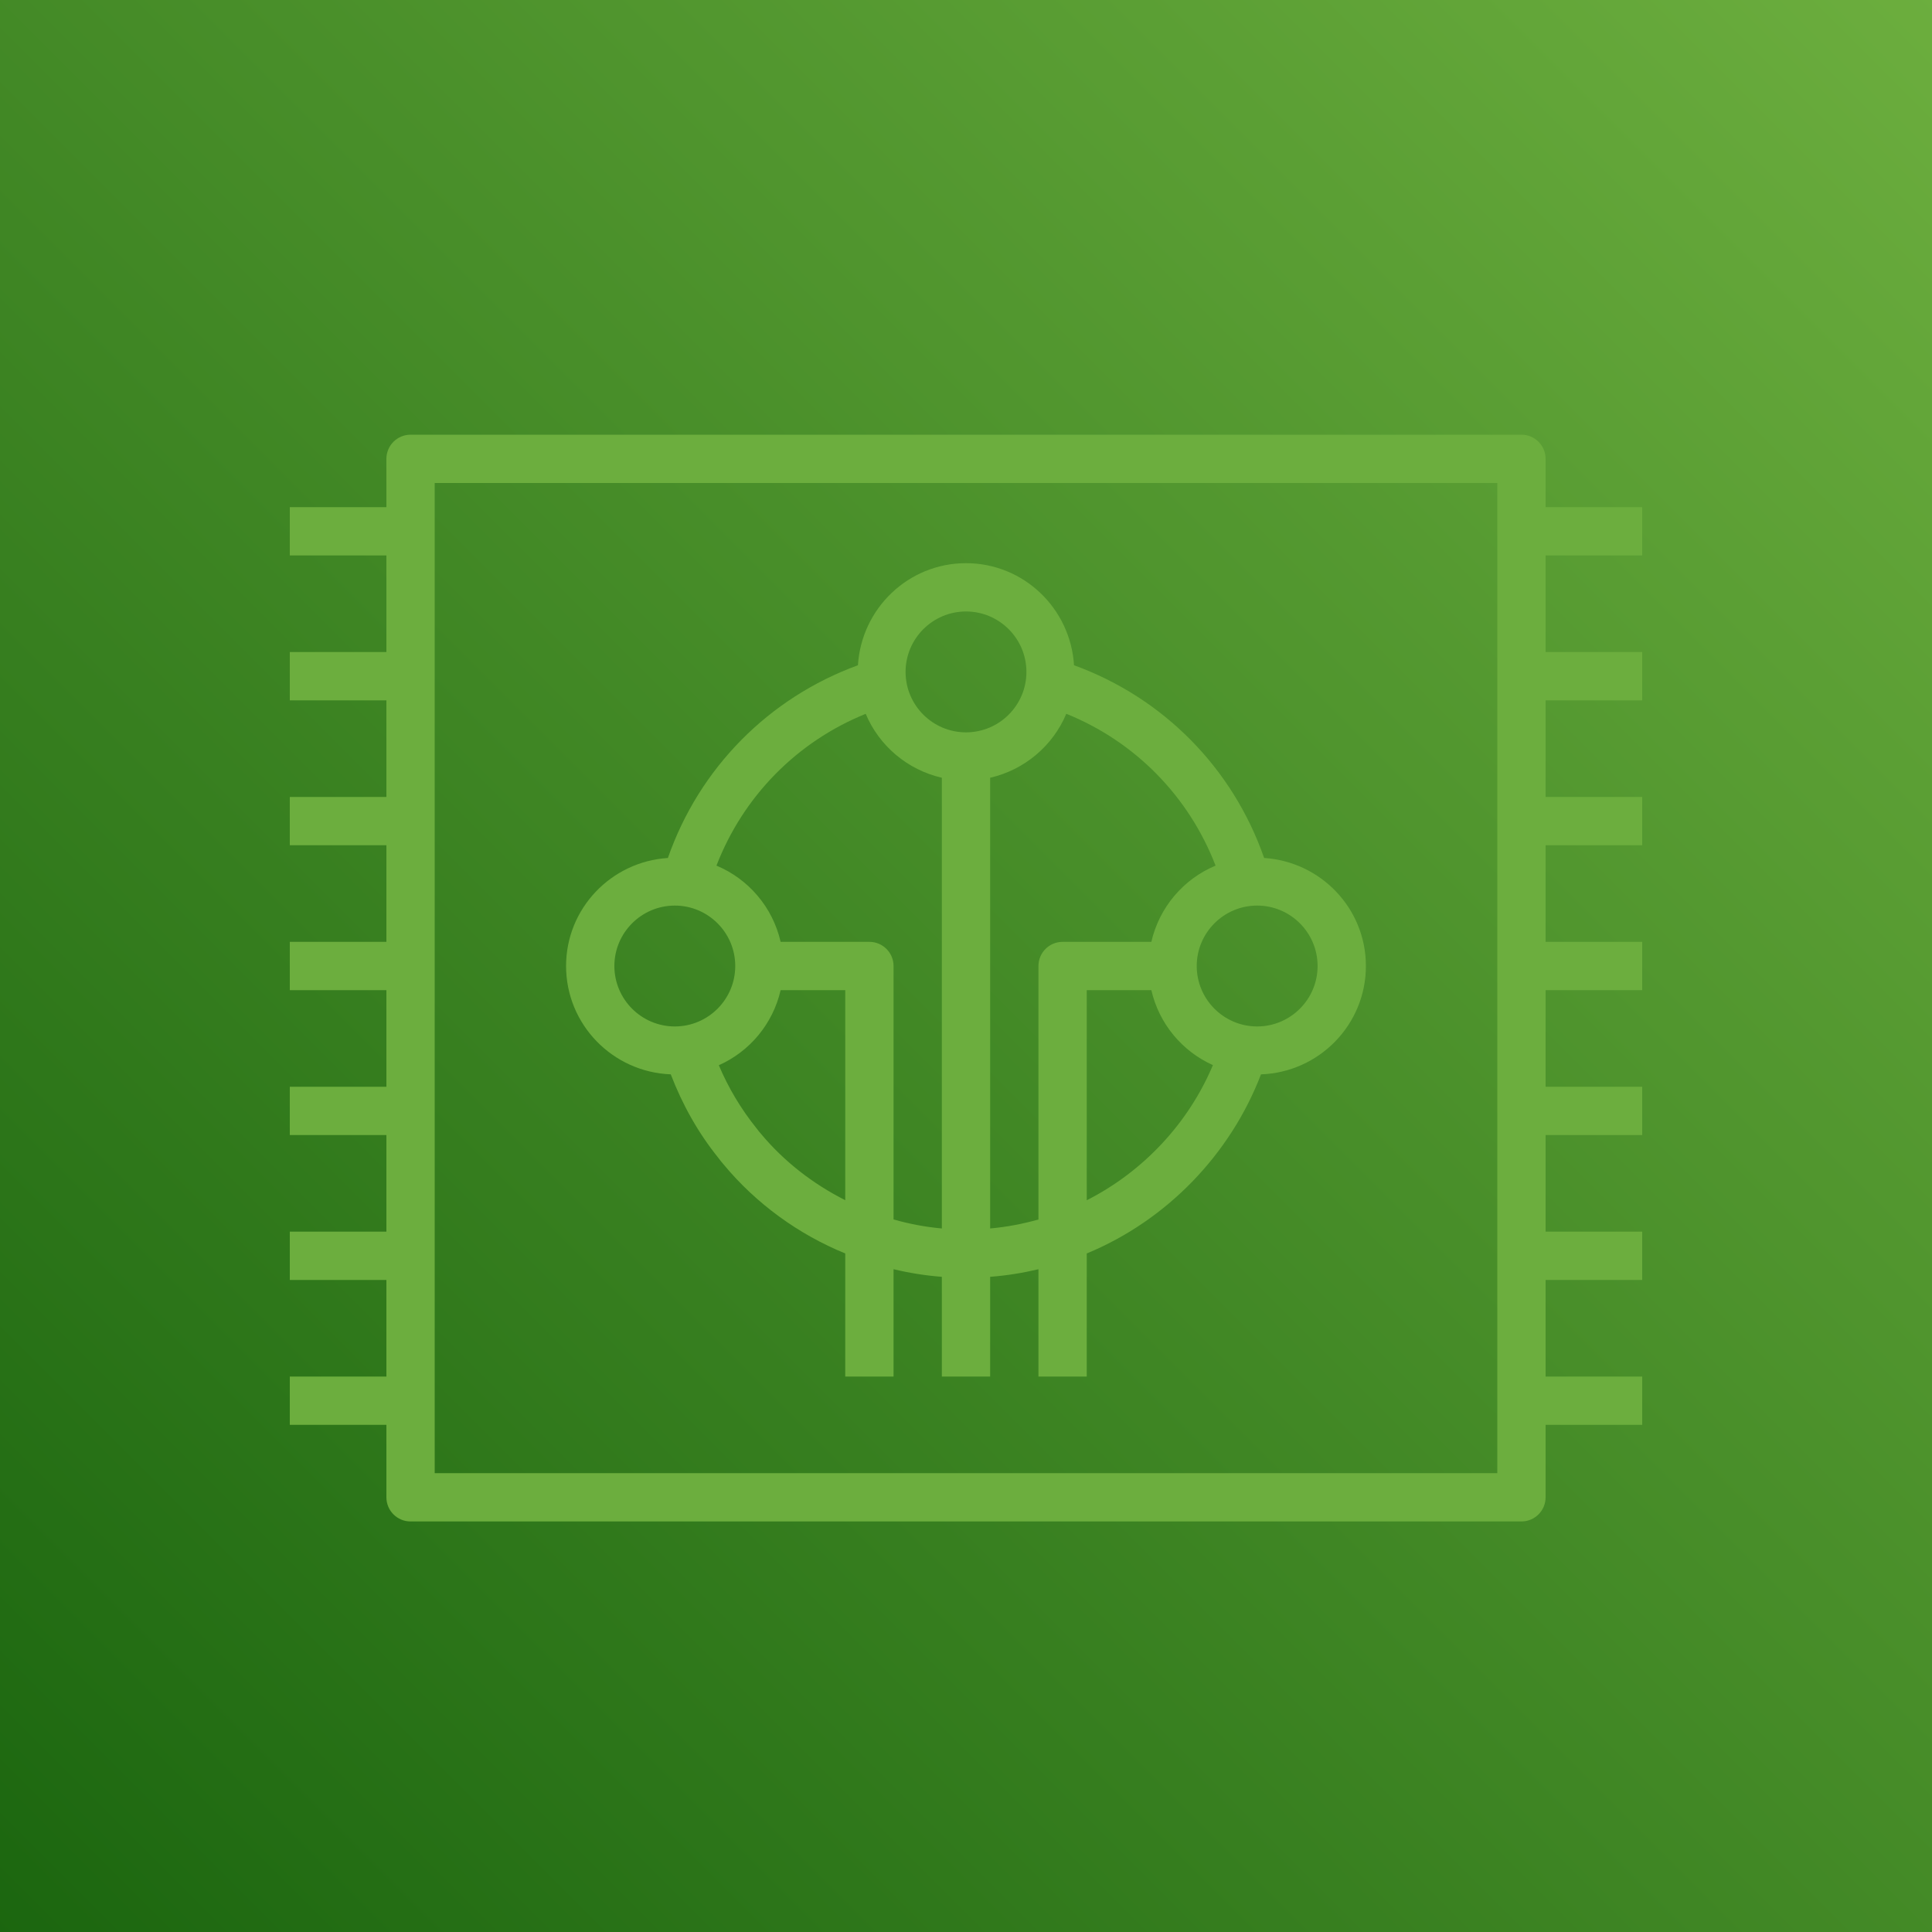
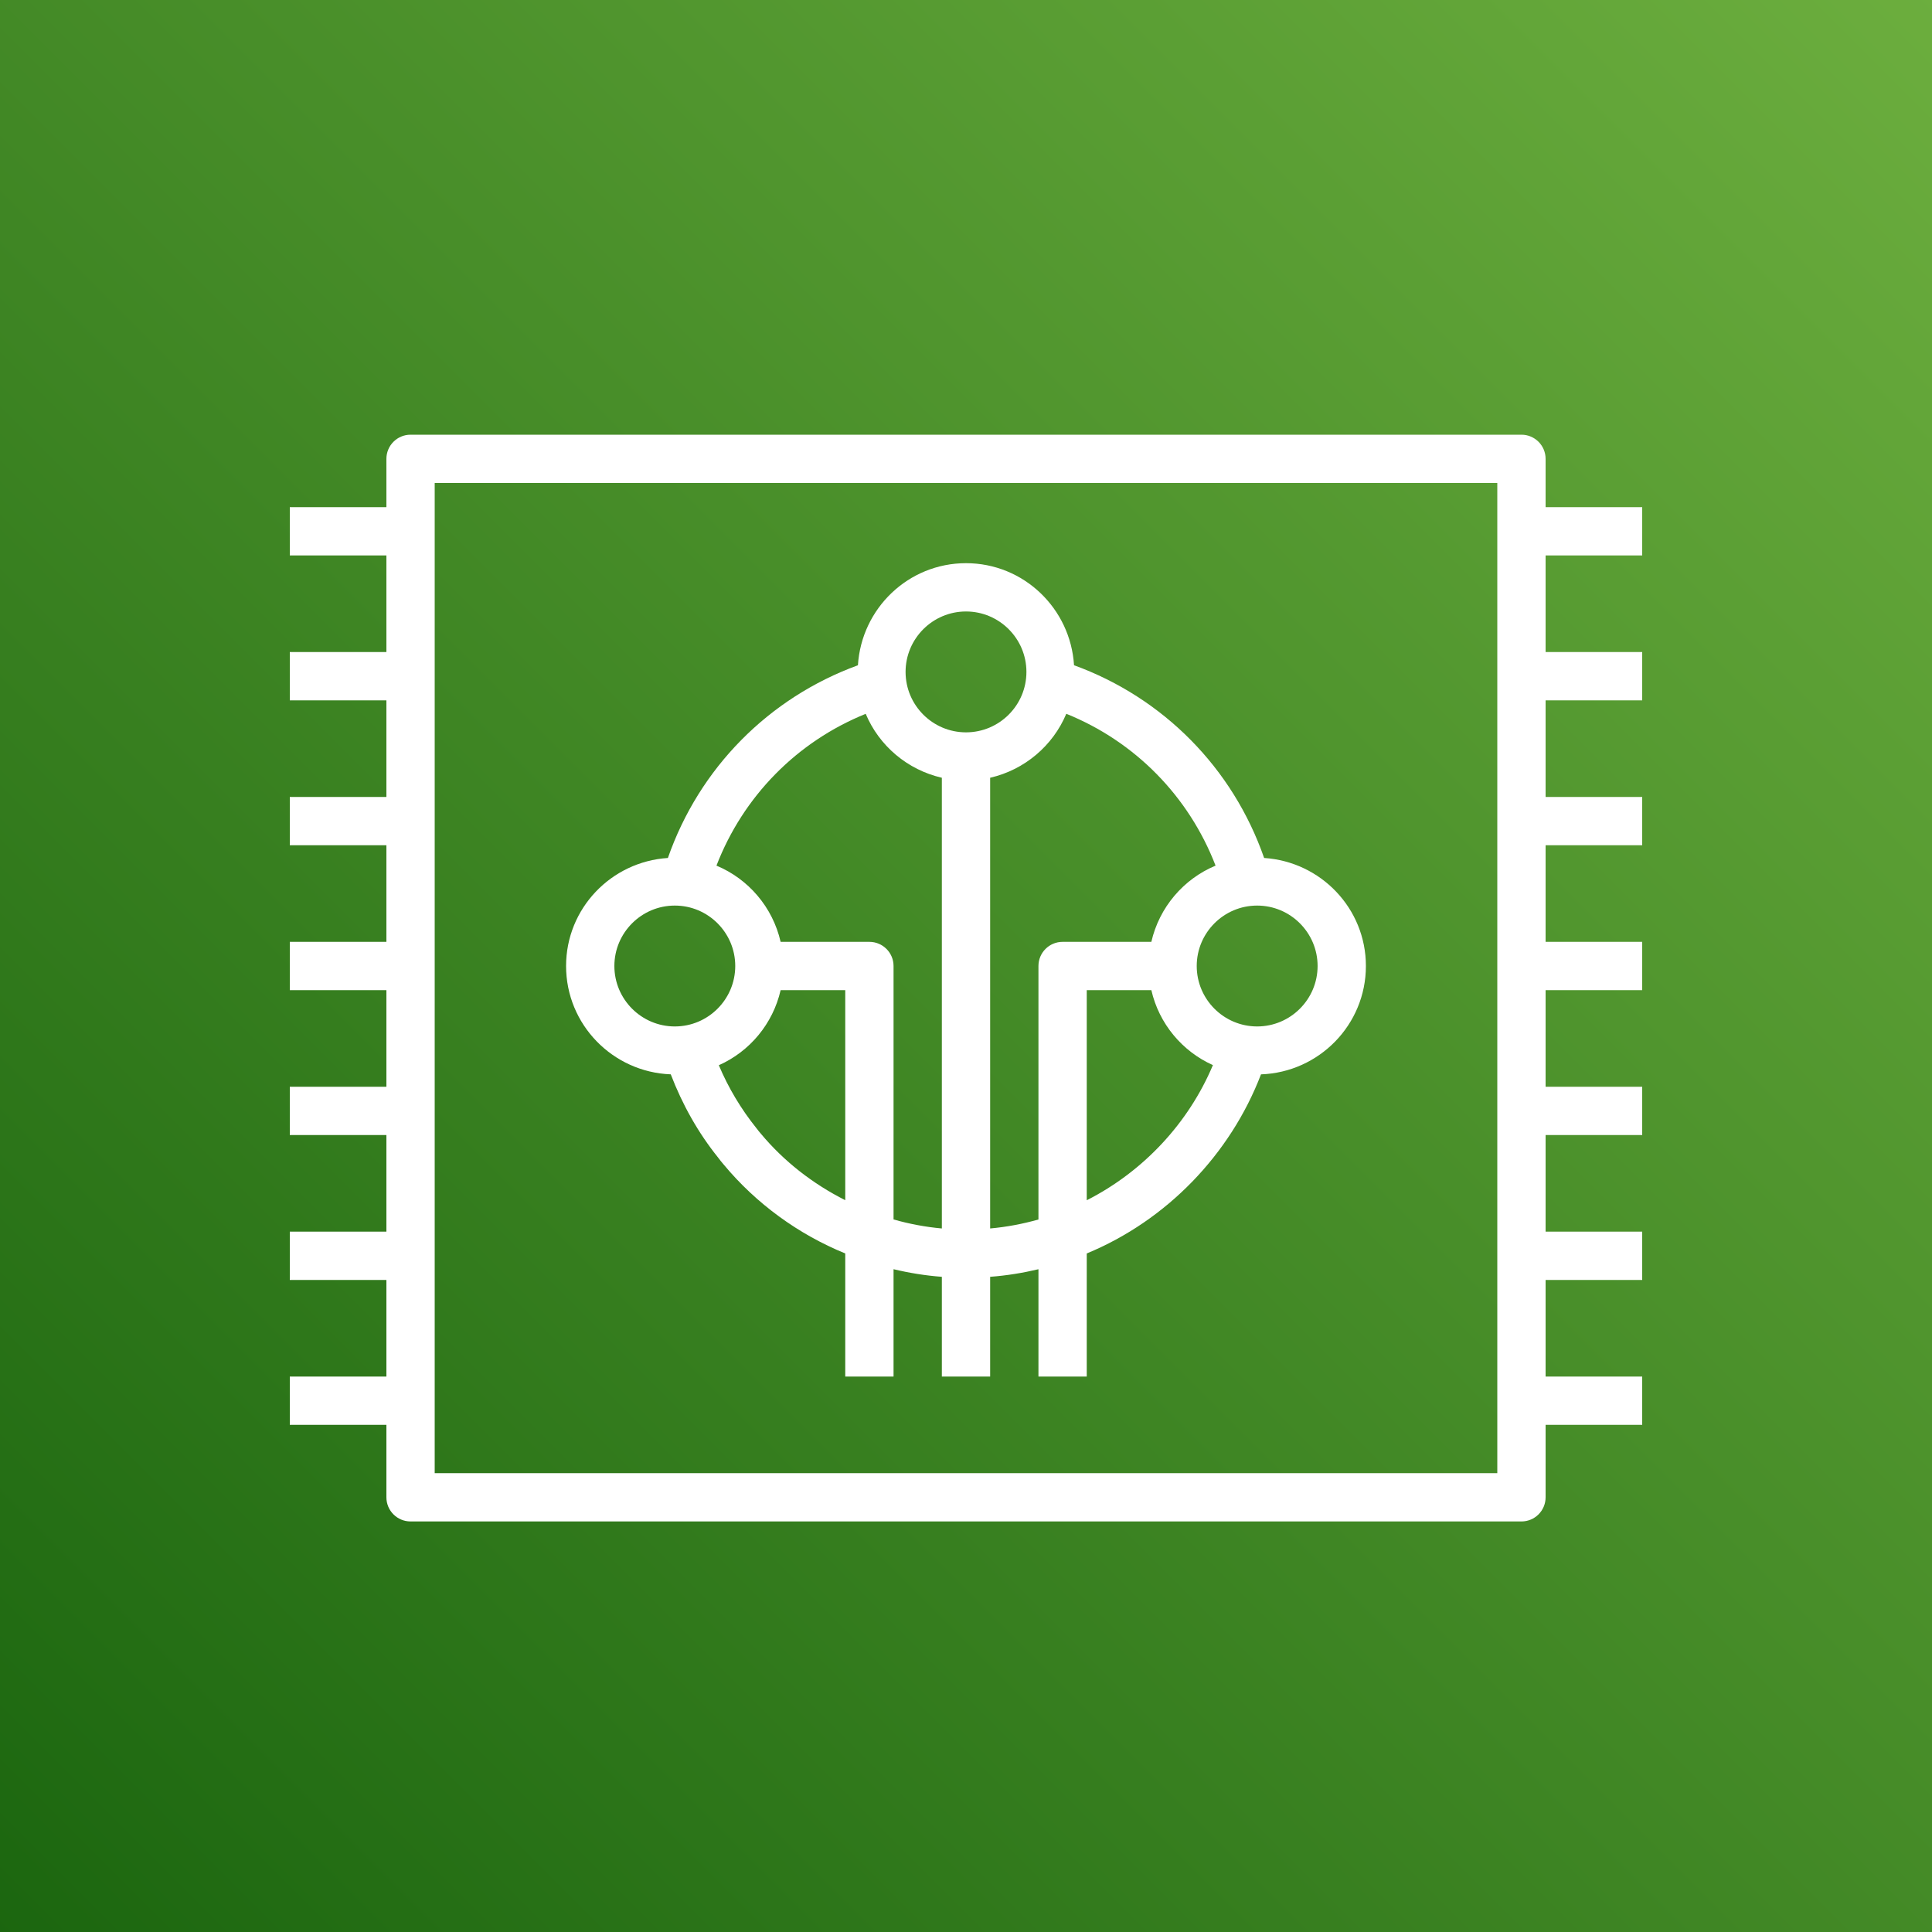
<svg xmlns="http://www.w3.org/2000/svg" viewBox="0 0 128 128" role="img" aria-label="FreeRTOS">
  <defs>
    <linearGradient id="tss_freertos_g" x1="0%" y1="100%" x2="100%" y2="0%">
      <stop stop-color="#1B660F" offset="0%" />
      <stop stop-color="#6CAE3E" offset="100%" />
    </linearGradient>
  </defs>
  <g transform="scale(1.6)">
    <rect x="0" y="0" width="80" height="80" fill="url(#tss_freertos_g)" />
-     <path fill="#6CAE3E" fill-rule="evenodd" d="M27.943,37.498 C29.323,37.498 30.445,38.621 30.445,40 C30.445,41.38 29.323,42.503 27.943,42.503 C26.563,42.503 25.44,41.38 25.44,40 C25.44,38.621 26.563,37.498 27.943,37.498 L27.943,37.498 Z M35.847,29.558 C36.402,30.881 37.574,31.878 39,32.205 L39,50.868 C38.322,50.807 37.651,50.68 37,50.495 L37,40 C37,39.448 36.552,39 36,39 L32.324,39 C31.998,37.571 30.996,36.397 29.667,35.844 C30.773,32.975 33,30.709 35.847,29.558 L35.847,29.558 Z M40,25.32 C41.38,25.32 42.502,26.443 42.502,27.823 C42.502,29.203 41.38,30.325 40,30.325 C38.62,30.325 37.498,29.203 37.498,27.823 C37.498,26.443 38.62,25.32 40,25.32 L40,25.32 Z M50.334,35.844 C49.005,36.397 48.002,37.571 47.675,39 L44,39 C43.447,39 43,39.448 43,40 L43,50.496 C42.35,50.681 41.679,50.807 41,50.868 L41,32.205 C42.425,31.878 43.598,30.88 44.153,29.556 C47.001,30.706 49.226,32.971 50.334,35.844 L50.334,35.844 Z M54.559,40 C54.559,41.38 53.436,42.503 52.056,42.503 C50.676,42.503 49.554,41.38 49.554,40 C49.554,38.621 50.676,37.498 52.056,37.498 C53.436,37.498 54.559,38.621 54.559,40 L54.559,40 Z M45,49.7 L45,41 L47.675,41 C47.993,42.39 48.951,43.533 50.224,44.104 C49.213,46.507 47.343,48.51 45,49.7 L45,49.7 Z M31.496,46.932 C31.448,46.875 31.399,46.82 31.326,46.721 C30.681,45.918 30.159,45.043 29.765,44.109 C31.045,43.54 32.005,42.393 32.324,41 L35,41 L35,49.697 C33.662,49.023 32.461,48.092 31.496,46.932 L31.496,46.932 Z M27.775,44.486 C28.254,45.738 28.91,46.907 29.735,47.932 C29.807,48.033 29.891,48.133 29.967,48.222 C31.314,49.842 33.059,51.11 35,51.903 L35,57 L37,57 L37,52.555 C37.652,52.711 38.318,52.819 39,52.87 L39,57 L41,57 L41,52.87 C41.682,52.819 42.348,52.711 43,52.556 L43,57 L45,57 L45,51.903 C48.307,50.537 50.943,47.806 52.215,44.487 C54.624,44.401 56.559,42.429 56.559,40 C56.559,37.617 54.692,35.68 52.345,35.527 C51.047,31.802 48.172,28.893 44.473,27.546 C44.328,25.195 42.387,23.32 40,23.32 C37.612,23.32 35.672,25.195 35.525,27.547 C31.829,28.895 28.953,31.807 27.656,35.527 C25.308,35.678 23.44,37.616 23.44,40 C23.44,42.425 25.371,44.395 27.775,44.486 L27.775,44.486 Z M18,61 L62,61 L62,20 L18,20 L18,61 Z M68,23 L68,21 L64,21 L64,19 C64,18.448 63.552,18 63,18 L17,18 C16.447,18 16,18.448 16,19 L16,21 L12,21 L12,23 L16,23 L16,27 L12,27 L12,29 L16,29 L16,33 L12,33 L12,35 L16,35 L16,39 L12,39 L12,41 L16,41 L16,45 L12,45 L12,47 L16,47 L16,51 L12,51 L12,53 L16,53 L16,57 L12,57 L12,59 L16,59 L16,62 C16,62.553 16.447,63 17,63 L63,63 C63.552,63 64,62.553 64,62 L64,59 L68,59 L68,57 L64,57 L64,53 L68,53 L68,51 L64,51 L64,47 L68,47 L68,45 L64,45 L64,41 L68,41 L68,39 L64,39 L64,35 L68,35 L68,33 L64,33 L64,29 L68,29 L68,27 L64,27 L64,23 L68,23 Z" />
+     <path fill="#FFFFFF" fill-rule="evenodd" d="M27.943,37.498 C29.323,37.498 30.445,38.621 30.445,40 C30.445,41.38 29.323,42.503 27.943,42.503 C26.563,42.503 25.44,41.38 25.44,40 C25.44,38.621 26.563,37.498 27.943,37.498 L27.943,37.498 Z M35.847,29.558 C36.402,30.881 37.574,31.878 39,32.205 L39,50.868 C38.322,50.807 37.651,50.68 37,50.495 L37,40 C37,39.448 36.552,39 36,39 L32.324,39 C31.998,37.571 30.996,36.397 29.667,35.844 C30.773,32.975 33,30.709 35.847,29.558 L35.847,29.558 Z M40,25.32 C41.38,25.32 42.502,26.443 42.502,27.823 C42.502,29.203 41.38,30.325 40,30.325 C38.62,30.325 37.498,29.203 37.498,27.823 C37.498,26.443 38.62,25.32 40,25.32 L40,25.32 Z M50.334,35.844 C49.005,36.397 48.002,37.571 47.675,39 L44,39 C43.447,39 43,39.448 43,40 L43,50.496 C42.35,50.681 41.679,50.807 41,50.868 L41,32.205 C42.425,31.878 43.598,30.88 44.153,29.556 C47.001,30.706 49.226,32.971 50.334,35.844 L50.334,35.844 Z M54.559,40 C54.559,41.38 53.436,42.503 52.056,42.503 C50.676,42.503 49.554,41.38 49.554,40 C49.554,38.621 50.676,37.498 52.056,37.498 C53.436,37.498 54.559,38.621 54.559,40 L54.559,40 Z M45,49.7 L45,41 L47.675,41 C47.993,42.39 48.951,43.533 50.224,44.104 C49.213,46.507 47.343,48.51 45,49.7 L45,49.7 Z M31.496,46.932 C31.448,46.875 31.399,46.82 31.326,46.721 C30.681,45.918 30.159,45.043 29.765,44.109 C31.045,43.54 32.005,42.393 32.324,41 L35,41 L35,49.697 C33.662,49.023 32.461,48.092 31.496,46.932 L31.496,46.932 Z M27.775,44.486 C28.254,45.738 28.91,46.907 29.735,47.932 C29.807,48.033 29.891,48.133 29.967,48.222 C31.314,49.842 33.059,51.11 35,51.903 L35,57 L37,57 L37,52.555 C37.652,52.711 38.318,52.819 39,52.87 L39,57 L41,57 L41,52.87 C41.682,52.819 42.348,52.711 43,52.556 L43,57 L45,57 L45,51.903 C48.307,50.537 50.943,47.806 52.215,44.487 C54.624,44.401 56.559,42.429 56.559,40 C56.559,37.617 54.692,35.68 52.345,35.527 C51.047,31.802 48.172,28.893 44.473,27.546 C44.328,25.195 42.387,23.32 40,23.32 C37.612,23.32 35.672,25.195 35.525,27.547 C31.829,28.895 28.953,31.807 27.656,35.527 C25.308,35.678 23.44,37.616 23.44,40 C23.44,42.425 25.371,44.395 27.775,44.486 L27.775,44.486 Z M18,61 L62,61 L62,20 L18,20 L18,61 Z M68,23 L68,21 L64,21 L64,19 C64,18.448 63.552,18 63,18 L17,18 C16.447,18 16,18.448 16,19 L16,21 L12,21 L12,23 L16,23 L16,27 L12,27 L12,29 L16,29 L16,33 L12,33 L12,35 L16,35 L16,39 L12,39 L12,41 L16,41 L16,45 L12,45 L12,47 L16,47 L16,51 L12,51 L12,53 L16,53 L16,57 L12,57 L12,59 L16,59 L16,62 C16,62.553 16.447,63 17,63 L63,63 C63.552,63 64,62.553 64,62 L64,59 L68,59 L68,57 L64,57 L64,53 L68,53 L68,51 L64,51 L64,47 L68,47 L68,45 L64,45 L64,41 L68,41 L68,39 L64,39 L64,35 L68,35 L68,33 L64,33 L64,29 L68,29 L68,27 L64,27 L64,23 L68,23 Z" />
  </g>
</svg>
